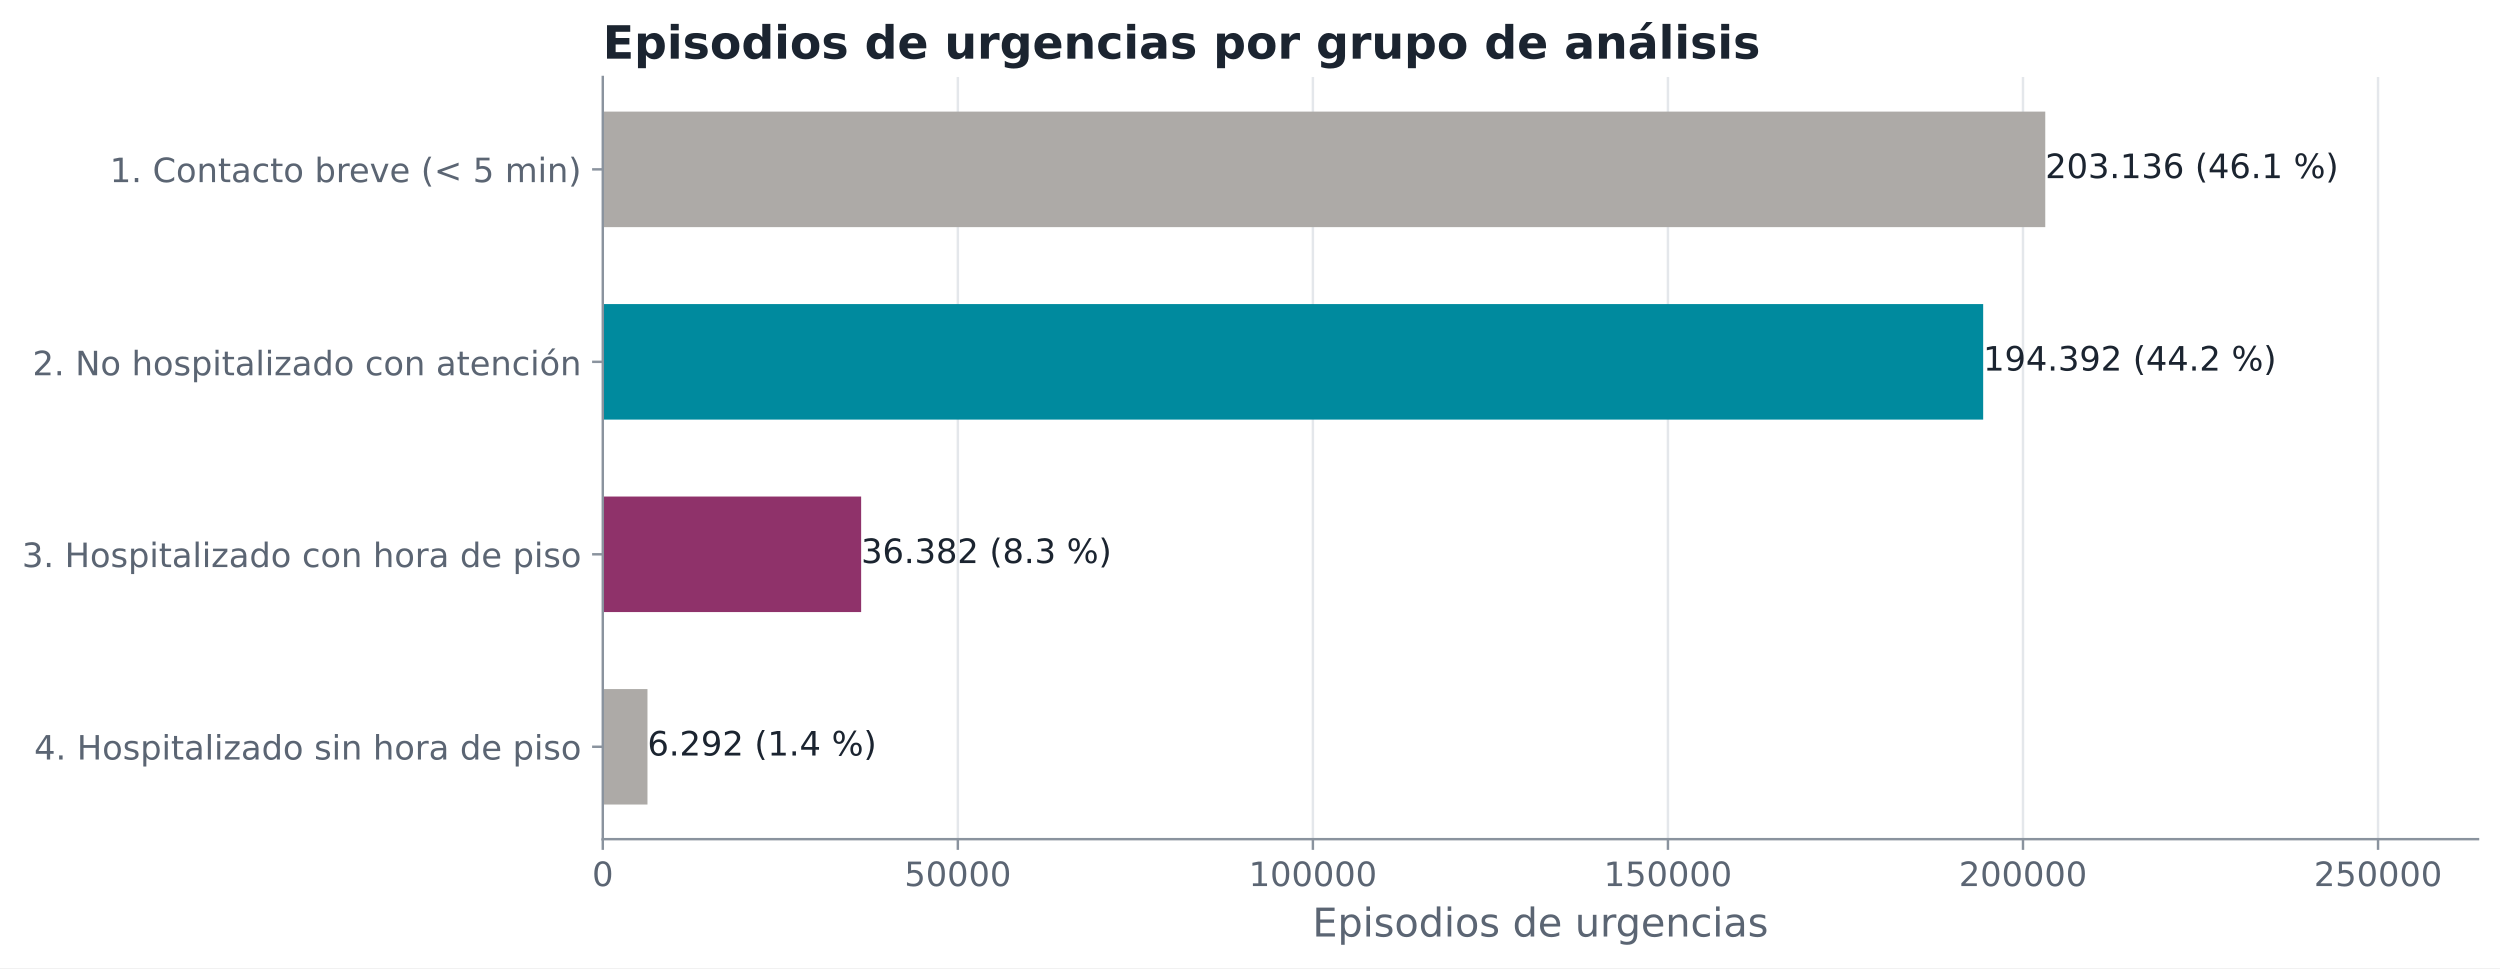
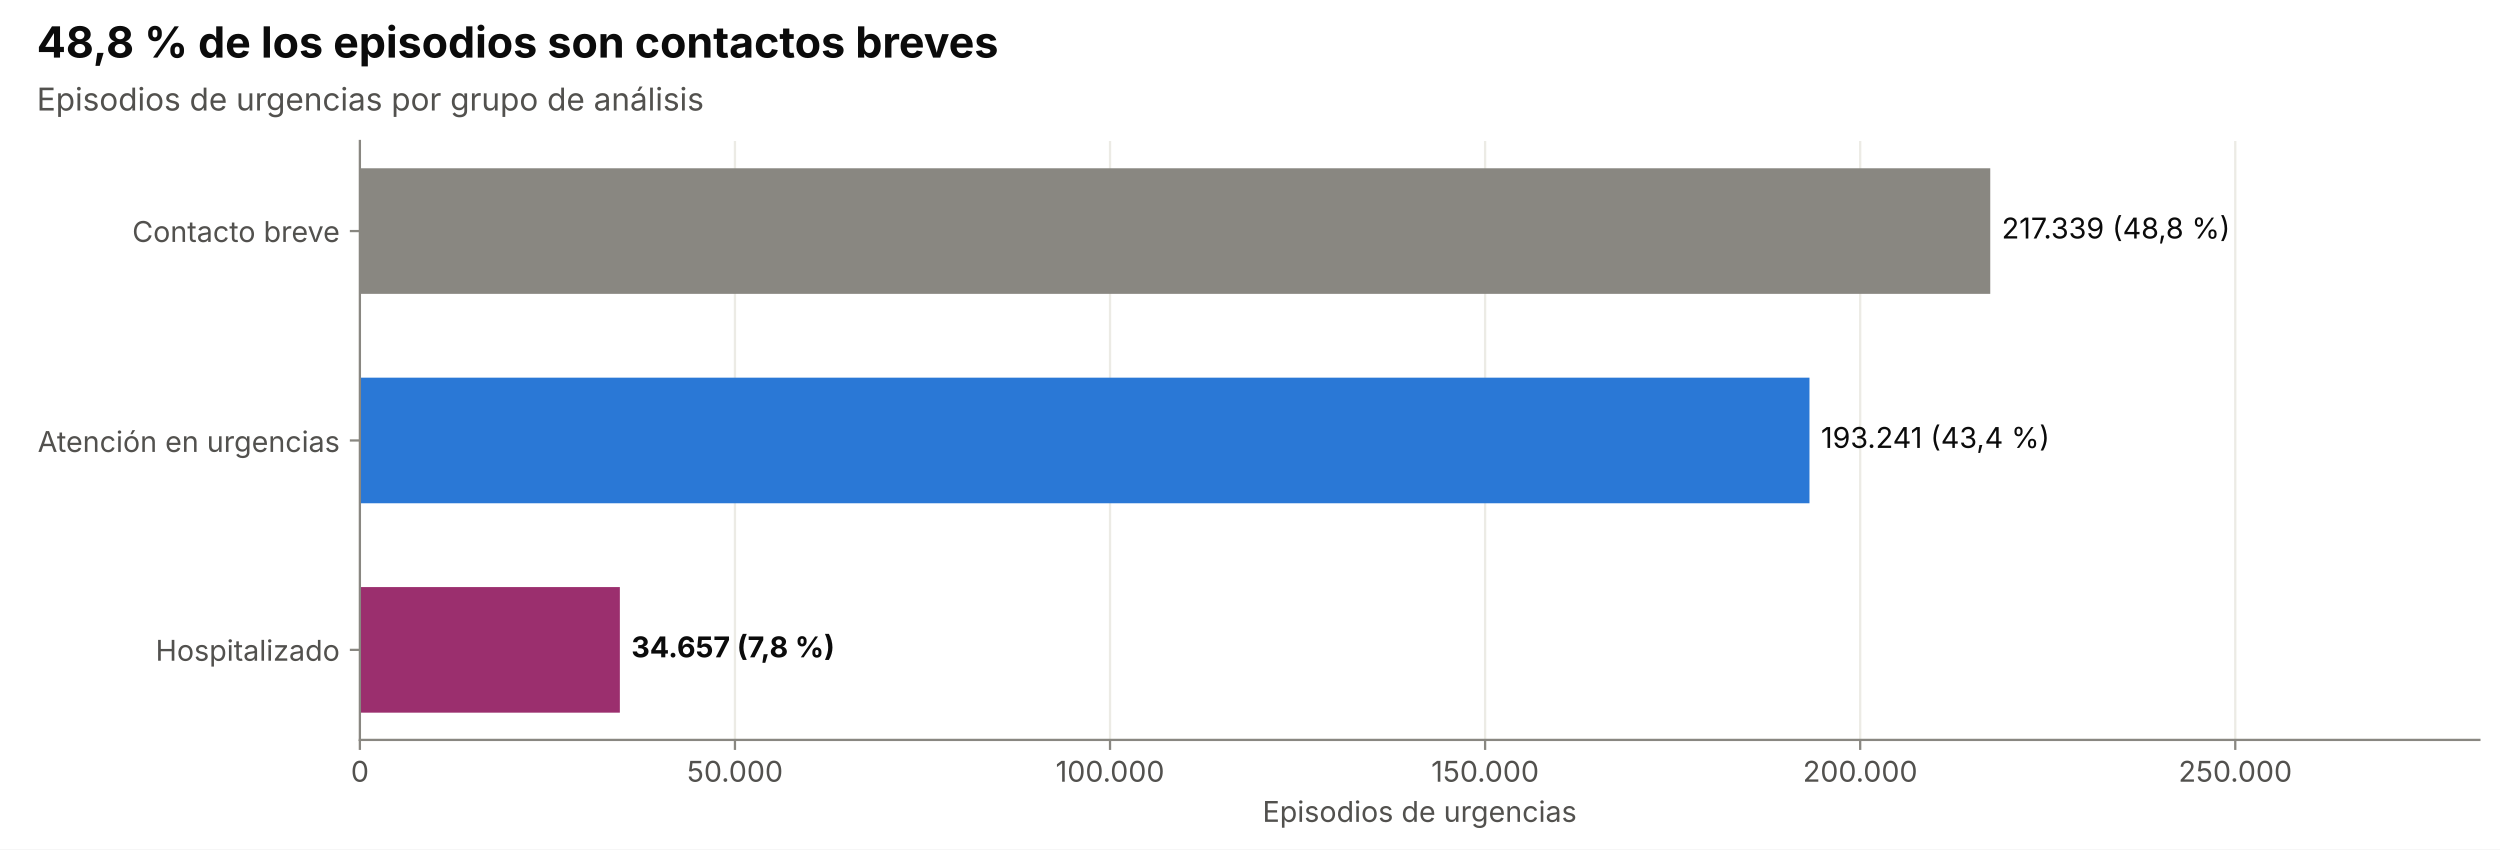
- <svg xmlns="http://www.w3.org/2000/svg" xmlns:xlink="http://www.w3.org/1999/xlink" width="818.307pt" height="316.879pt" viewBox="0 0 818.307 316.879" version="1.1">
+ <svg xmlns="http://www.w3.org/2000/svg" xmlns:xlink="http://www.w3.org/1999/xlink" width="872.4pt" height="296.4pt" viewBox="0 0 872.4 296.4" version="1.1">
  <defs>
    <style type="text/css">*{stroke-linejoin: round; stroke-linecap: butt}</style>
  </defs>
  <g id="figure_1">
    <g id="patch_1">
-       <path d="M 0 316.879  L 818.307 316.879  L 818.307 0  L 0 0  z " style="fill: #ffffff" />
+       <path d="M 0 296.4  L 872.4 296.4  L 872.4 0  L 0 0  z " style="fill: #ffffff" />
    </g>
    <g id="axes_1">
      <g id="patch_2">
-         <path d="M 197.307 274.678  L 811.107 274.678  L 811.107 25.198  L 197.307 25.198  z " style="fill: #ffffff" />
+         <path d="M 125.583 258.199  L 865.2 258.199  L 865.2 49.208  L 125.583 49.208  z " style="fill: #ffffff" />
      </g>
      <g id="matplotlib.axis_1">
        <g id="xtick_1">
          <g id="line2d_1">
-             <path d="M 197.307 274.678  L 197.307 25.198  " clip-path="url(#p24e633a207)" style="fill: none; stroke: #e4e7eb; stroke-width: 0.8; stroke-linecap: square" />
+             <path d="M 125.583 258.199  L 125.583 49.208  " clip-path="url(#p700875e617)" style="fill: none; stroke: #ecebe5; stroke-width: 0.8; stroke-linecap: square" />
          </g>
          <g id="line2d_2">
            <defs>
-               <path id="m6a58bb9132" d="M 0 0  L 0 3.5  " style="stroke: #8a939e; stroke-width: 0.8" />
+               <path id="ma37a8b2d79" d="M 0 0  L 0 3.5  " style="stroke: #898781; stroke-width: 0.8" />
            </defs>
            <g>
-               <use xlink:href="#m6a58bb9132" x="197.307" y="274.678" style="fill: #8a939e; stroke: #8a939e; stroke-width: 0.8" />
+               <use xlink:href="#ma37a8b2d79" x="125.583" y="258.199" style="fill: #898781; stroke: #898781; stroke-width: 0.8" />
            </g>
          </g>
          <g id="text_1">
-             <text style="font-size: 11px; font-family: 'DejaVu Sans', 'Bitstream Vera Sans', 'Computer Modern Sans Serif', 'Lucida Grande', 'Verdana', 'Geneva', 'Lucid', 'Arial', 'Helvetica', 'Avant Garde', sans-serif; text-anchor: middle; fill: #5b6573" x="197.307" y="290.035" transform="rotate(-0 197.307 290.0351)">0</text>
+             <text style="font-size: 10px; font-family: 'Inter', 'Segoe UI', 'DejaVu Sans', sans-serif; text-anchor: middle; fill: #52514e" x="125.583" y="272.796" transform="rotate(-0 125.5828 272.7964)">0</text>
          </g>
        </g>
        <g id="xtick_2">
          <g id="line2d_3">
-             <path d="M 313.523 274.678  L 313.523 25.198  " clip-path="url(#p24e633a207)" style="fill: none; stroke: #e4e7eb; stroke-width: 0.8; stroke-linecap: square" />
+             <path d="M 256.47 258.199  L 256.47 49.208  " clip-path="url(#p700875e617)" style="fill: none; stroke: #ecebe5; stroke-width: 0.8; stroke-linecap: square" />
          </g>
          <g id="line2d_4">
            <g>
-               <use xlink:href="#m6a58bb9132" x="313.523" y="274.678" style="fill: #8a939e; stroke: #8a939e; stroke-width: 0.8" />
+               <use xlink:href="#ma37a8b2d79" x="256.47" y="258.199" style="fill: #898781; stroke: #898781; stroke-width: 0.8" />
            </g>
          </g>
          <g id="text_2">
-             <text style="font-size: 11px; font-family: 'DejaVu Sans', 'Bitstream Vera Sans', 'Computer Modern Sans Serif', 'Lucida Grande', 'Verdana', 'Geneva', 'Lucid', 'Arial', 'Helvetica', 'Avant Garde', sans-serif; text-anchor: middle; fill: #5b6573" x="313.523" y="290.035" transform="rotate(-0 313.5232 290.0351)">50000</text>
+             <text style="font-size: 10px; font-family: 'Inter', 'Segoe UI', 'DejaVu Sans', sans-serif; text-anchor: middle; fill: #52514e" x="256.47" y="272.796" transform="rotate(-0 256.4696 272.7964)">50.000</text>
          </g>
        </g>
        <g id="xtick_3">
          <g id="line2d_5">
-             <path d="M 429.739 274.678  L 429.739 25.198  " clip-path="url(#p24e633a207)" style="fill: none; stroke: #e4e7eb; stroke-width: 0.8; stroke-linecap: square" />
+             <path d="M 387.356 258.199  L 387.356 49.208  " clip-path="url(#p700875e617)" style="fill: none; stroke: #ecebe5; stroke-width: 0.8; stroke-linecap: square" />
          </g>
          <g id="line2d_6">
            <g>
-               <use xlink:href="#m6a58bb9132" x="429.739" y="274.678" style="fill: #8a939e; stroke: #8a939e; stroke-width: 0.8" />
+               <use xlink:href="#ma37a8b2d79" x="387.356" y="258.199" style="fill: #898781; stroke: #898781; stroke-width: 0.8" />
            </g>
          </g>
          <g id="text_3">
-             <text style="font-size: 11px; font-family: 'DejaVu Sans', 'Bitstream Vera Sans', 'Computer Modern Sans Serif', 'Lucida Grande', 'Verdana', 'Geneva', 'Lucid', 'Arial', 'Helvetica', 'Avant Garde', sans-serif; text-anchor: middle; fill: #5b6573" x="429.739" y="290.035" transform="rotate(-0 429.7394 290.0351)">100000</text>
+             <text style="font-size: 10px; font-family: 'Inter', 'Segoe UI', 'DejaVu Sans', sans-serif; text-anchor: middle; fill: #52514e" x="387.356" y="272.796" transform="rotate(-0 387.3563 272.7964)">100.000</text>
          </g>
        </g>
        <g id="xtick_4">
          <g id="line2d_7">
-             <path d="M 545.956 274.678  L 545.956 25.198  " clip-path="url(#p24e633a207)" style="fill: none; stroke: #e4e7eb; stroke-width: 0.8; stroke-linecap: square" />
+             <path d="M 518.243 258.199  L 518.243 49.208  " clip-path="url(#p700875e617)" style="fill: none; stroke: #ecebe5; stroke-width: 0.8; stroke-linecap: square" />
          </g>
          <g id="line2d_8">
            <g>
-               <use xlink:href="#m6a58bb9132" x="545.956" y="274.678" style="fill: #8a939e; stroke: #8a939e; stroke-width: 0.8" />
+               <use xlink:href="#ma37a8b2d79" x="518.243" y="258.199" style="fill: #898781; stroke: #898781; stroke-width: 0.8" />
            </g>
          </g>
          <g id="text_4">
-             <text style="font-size: 11px; font-family: 'DejaVu Sans', 'Bitstream Vera Sans', 'Computer Modern Sans Serif', 'Lucida Grande', 'Verdana', 'Geneva', 'Lucid', 'Arial', 'Helvetica', 'Avant Garde', sans-serif; text-anchor: middle; fill: #5b6573" x="545.956" y="290.035" transform="rotate(-0 545.9556 290.0351)">150000</text>
+             <text style="font-size: 10px; font-family: 'Inter', 'Segoe UI', 'DejaVu Sans', sans-serif; text-anchor: middle; fill: #52514e" x="518.243" y="272.796" transform="rotate(-0 518.2431 272.7964)">150.000</text>
          </g>
        </g>
        <g id="xtick_5">
          <g id="line2d_9">
-             <path d="M 662.172 274.678  L 662.172 25.198  " clip-path="url(#p24e633a207)" style="fill: none; stroke: #e4e7eb; stroke-width: 0.8; stroke-linecap: square" />
+             <path d="M 649.13 258.199  L 649.13 49.208  " clip-path="url(#p700875e617)" style="fill: none; stroke: #ecebe5; stroke-width: 0.8; stroke-linecap: square" />
          </g>
          <g id="line2d_10">
            <g>
-               <use xlink:href="#m6a58bb9132" x="662.172" y="274.678" style="fill: #8a939e; stroke: #8a939e; stroke-width: 0.8" />
+               <use xlink:href="#ma37a8b2d79" x="649.13" y="258.199" style="fill: #898781; stroke: #898781; stroke-width: 0.8" />
            </g>
          </g>
          <g id="text_5">
-             <text style="font-size: 11px; font-family: 'DejaVu Sans', 'Bitstream Vera Sans', 'Computer Modern Sans Serif', 'Lucida Grande', 'Verdana', 'Geneva', 'Lucid', 'Arial', 'Helvetica', 'Avant Garde', sans-serif; text-anchor: middle; fill: #5b6573" x="662.172" y="290.035" transform="rotate(-0 662.1718 290.0351)">200000</text>
+             <text style="font-size: 10px; font-family: 'Inter', 'Segoe UI', 'DejaVu Sans', sans-serif; text-anchor: middle; fill: #52514e" x="649.13" y="272.796" transform="rotate(-0 649.1298 272.7964)">200.000</text>
          </g>
        </g>
        <g id="xtick_6">
          <g id="line2d_11">
-             <path d="M 778.388 274.678  L 778.388 25.198  " clip-path="url(#p24e633a207)" style="fill: none; stroke: #e4e7eb; stroke-width: 0.8; stroke-linecap: square" />
+             <path d="M 780.017 258.199  L 780.017 49.208  " clip-path="url(#p700875e617)" style="fill: none; stroke: #ecebe5; stroke-width: 0.8; stroke-linecap: square" />
          </g>
          <g id="line2d_12">
            <g>
-               <use xlink:href="#m6a58bb9132" x="778.388" y="274.678" style="fill: #8a939e; stroke: #8a939e; stroke-width: 0.8" />
+               <use xlink:href="#ma37a8b2d79" x="780.017" y="258.199" style="fill: #898781; stroke: #898781; stroke-width: 0.8" />
            </g>
          </g>
          <g id="text_6">
-             <text style="font-size: 11px; font-family: 'DejaVu Sans', 'Bitstream Vera Sans', 'Computer Modern Sans Serif', 'Lucida Grande', 'Verdana', 'Geneva', 'Lucid', 'Arial', 'Helvetica', 'Avant Garde', sans-serif; text-anchor: middle; fill: #5b6573" x="778.388" y="290.035" transform="rotate(-0 778.388 290.0351)">250000</text>
+             <text style="font-size: 10px; font-family: 'Inter', 'Segoe UI', 'DejaVu Sans', sans-serif; text-anchor: middle; fill: #52514e" x="780.017" y="272.796" transform="rotate(-0 780.0166 272.7964)">250.000</text>
          </g>
        </g>
        <g id="text_7">
-           <text style="font-size: 13px; font-family: 'DejaVu Sans', 'Bitstream Vera Sans', 'Computer Modern Sans Serif', 'Lucida Grande', 'Verdana', 'Geneva', 'Lucid', 'Arial', 'Helvetica', 'Avant Garde', sans-serif; text-anchor: middle; fill: #5b6573" x="504.207" y="306.556" transform="rotate(-0 504.207 306.5556)">Episodios de urgencias</text>
+           <text style="font-size: 10px; font-family: 'Inter', 'Segoe UI', 'DejaVu Sans', sans-serif; text-anchor: middle; fill: #52514e" x="495.391" y="286.797" transform="rotate(-0 495.3912 286.7972)">Episodios de urgencias</text>
        </g>
      </g>
      <g id="matplotlib.axis_2">
        <g id="ytick_1">
          <g id="line2d_13">
            <defs>
-               <path id="m9aca0e79ee" d="M 0 0  L -3.5 0  " style="stroke: #8a939e; stroke-width: 0.8" />
+               <path id="m9636dfc7c2" d="M 0 0  L -3.5 0  " style="stroke: #898781; stroke-width: 0.8" />
            </defs>
            <g>
-               <use xlink:href="#m9aca0e79ee" x="197.307" y="55.438" style="fill: #8a939e; stroke: #8a939e; stroke-width: 0.8" />
+               <use xlink:href="#m9636dfc7c2" x="125.583" y="80.629" style="fill: #898781; stroke: #898781; stroke-width: 0.8" />
            </g>
          </g>
          <g id="text_8">
-             <text style="font-size: 11px; font-family: 'DejaVu Sans', 'Bitstream Vera Sans', 'Computer Modern Sans Serif', 'Lucida Grande', 'Verdana', 'Geneva', 'Lucid', 'Arial', 'Helvetica', 'Avant Garde', sans-serif; text-anchor: end; fill: #5b6573" x="190.307" y="59.617" transform="rotate(-0 190.307 59.6168)">1. Contacto breve (&lt; 5 min)</text>
+             <text style="font-size: 10px; font-family: 'Inter', 'Segoe UI', 'DejaVu Sans', sans-serif; text-anchor: end; fill: #52514e" x="118.583" y="84.428" transform="rotate(-0 118.5828 84.42849)">Contacto breve</text>
          </g>
        </g>
        <g id="ytick_2">
          <g id="line2d_14">
            <g>
-               <use xlink:href="#m9aca0e79ee" x="197.307" y="118.438" style="fill: #8a939e; stroke: #8a939e; stroke-width: 0.8" />
+               <use xlink:href="#m9636dfc7c2" x="125.583" y="153.703" style="fill: #898781; stroke: #898781; stroke-width: 0.8" />
            </g>
          </g>
          <g id="text_9">
-             <text style="font-size: 11px; font-family: 'DejaVu Sans', 'Bitstream Vera Sans', 'Computer Modern Sans Serif', 'Lucida Grande', 'Verdana', 'Geneva', 'Lucid', 'Arial', 'Helvetica', 'Avant Garde', sans-serif; text-anchor: end; fill: #5b6573" x="190.307" y="122.837" transform="rotate(-0 190.307 122.8368)">2. No hospitalizado con atención</text>
+             <text style="font-size: 10px; font-family: 'Inter', 'Segoe UI', 'DejaVu Sans', sans-serif; text-anchor: end; fill: #52514e" x="118.583" y="157.702" transform="rotate(-0 118.5828 157.7023)">Atención en urgencias</text>
          </g>
        </g>
        <g id="ytick_3">
          <g id="line2d_15">
            <g>
-               <use xlink:href="#m9aca0e79ee" x="197.307" y="181.438" style="fill: #8a939e; stroke: #8a939e; stroke-width: 0.8" />
+               <use xlink:href="#m9636dfc7c2" x="125.583" y="226.777" style="fill: #898781; stroke: #898781; stroke-width: 0.8" />
            </g>
          </g>
          <g id="text_10">
-             <text style="font-size: 11px; font-family: 'DejaVu Sans', 'Bitstream Vera Sans', 'Computer Modern Sans Serif', 'Lucida Grande', 'Verdana', 'Geneva', 'Lucid', 'Arial', 'Helvetica', 'Avant Garde', sans-serif; text-anchor: end; fill: #5b6573" x="190.307" y="185.617" transform="rotate(-0 190.307 185.6168)">3. Hospitalizado con hora de piso</text>
-           </g>
-         </g>
-         <g id="ytick_4">
-           <g id="line2d_16">
-             <g>
-               <use xlink:href="#m9aca0e79ee" x="197.307" y="244.438" style="fill: #8a939e; stroke: #8a939e; stroke-width: 0.8" />
-             </g>
-           </g>
-           <g id="text_11">
-             <text style="font-size: 11px; font-family: 'DejaVu Sans', 'Bitstream Vera Sans', 'Computer Modern Sans Serif', 'Lucida Grande', 'Verdana', 'Geneva', 'Lucid', 'Arial', 'Helvetica', 'Avant Garde', sans-serif; text-anchor: end; fill: #5b6573" x="190.307" y="248.617" transform="rotate(-0 190.307 248.6168)">4. Hospitalizado sin hora de piso</text>
+             <text style="font-size: 10px; font-family: 'Inter', 'Segoe UI', 'DejaVu Sans', sans-serif; text-anchor: end; fill: #52514e" x="118.583" y="230.576" transform="rotate(-0 118.5828 230.5762)">Hospitalizado</text>
          </g>
        </g>
      </g>
      <g id="patch_3">
-         <path d="M 197.307 74.338  L 669.461 74.338  L 669.461 36.538  L 197.307 36.538  z " clip-path="url(#p24e633a207)" style="fill: #adaaa7" />
+         <path d="M 125.583 102.551  L 694.519 102.551  L 694.519 58.707  L 125.583 58.707  z " clip-path="url(#p700875e617)" style="fill: #898781" />
      </g>
      <g id="patch_4">
-         <path d="M 197.307 137.338  L 649.137 137.338  L 649.137 99.538  L 197.307 99.538  z " clip-path="url(#p24e633a207)" style="fill: #008a9e" />
+         <path d="M 125.583 175.625  L 631.437 175.625  L 631.437 131.781  L 125.583 131.781  z " clip-path="url(#p700875e617)" style="fill: #2a78d6" />
      </g>
      <g id="patch_5">
-         <path d="M 197.307 200.338  L 281.871 200.338  L 281.871 162.538  L 197.307 162.538  z " clip-path="url(#p24e633a207)" style="fill: #8f326a" />
+         <path d="M 125.583 248.699  L 216.306 248.699  L 216.306 204.855  L 125.583 204.855  z " clip-path="url(#p700875e617)" style="fill: #9b2f6e" />
      </g>
      <g id="patch_6">
-         <path d="M 197.307 263.338  L 211.932 263.338  L 211.932 225.538  L 197.307 225.538  z " clip-path="url(#p24e633a207)" style="fill: #adaaa7" />
+         <path d="M 125.583 258.199  L 125.583 49.208  " style="fill: none; stroke: #898781; stroke-width: 0.8; stroke-linejoin: miter; stroke-linecap: square" />
      </g>
      <g id="patch_7">
-         <path d="M 197.307 274.678  L 197.307 25.198  " style="fill: none; stroke: #8a939e; stroke-width: 0.8; stroke-linejoin: miter; stroke-linecap: square" />
+         <path d="M 125.583 258.199  L 865.2 258.199  " style="fill: none; stroke: #898781; stroke-width: 0.8; stroke-linejoin: miter; stroke-linecap: square" />
      </g>
-       <g id="patch_8">
-         <path d="M 197.307 274.678  L 811.107 274.678  " style="fill: none; stroke: #8a939e; stroke-width: 0.8; stroke-linejoin: miter; stroke-linecap: square" />
+       <g id="text_11">
+         <text style="font-size: 10px; font-family: 'Inter', 'Segoe UI', 'DejaVu Sans', sans-serif; text-anchor: start; fill: #0b0b0b" x="698.519" y="83.227" transform="rotate(-0 698.5187 83.22692)">217.339 (48,8 %)</text>
      </g>
      <g id="text_12">
-         <text style="font-size: 11px; font-family: 'DejaVu Sans', 'Bitstream Vera Sans', 'Computer Modern Sans Serif', 'Lucida Grande', 'Verdana', 'Geneva', 'Lucid', 'Arial', 'Helvetica', 'Avant Garde', sans-serif; text-anchor: start; fill: #1b2430" x="669.461" y="58.295" transform="rotate(-0 669.4609 58.29508)">  203.136 (46.1 %)</text>
+         <text style="font-size: 10px; font-family: 'Inter', 'Segoe UI', 'DejaVu Sans', sans-serif; text-anchor: start; fill: #0b0b0b" x="635.437" y="156.301" transform="rotate(-0 635.4366 156.3008)">193.241 (43,4 %)</text>
      </g>
      <g id="text_13">
-         <text style="font-size: 11px; font-family: 'DejaVu Sans', 'Bitstream Vera Sans', 'Computer Modern Sans Serif', 'Lucida Grande', 'Verdana', 'Geneva', 'Lucid', 'Arial', 'Helvetica', 'Avant Garde', sans-serif; text-anchor: start; fill: #1b2430" x="649.137" y="121.295" transform="rotate(-0 649.137 121.2951)">  194.392 (44.2 %)</text>
+         <text style="font-weight: 700; font-size: 10px; font-family: 'Inter', 'Segoe UI', 'DejaVu Sans', sans-serif; text-anchor: start; fill: #0b0b0b" x="220.306" y="229.375" transform="rotate(-0 220.3057 229.3746)">34.657 (7,8 %)</text>
      </g>
-       <g id="text_14">
-         <text style="font-size: 11px; font-family: 'DejaVu Sans', 'Bitstream Vera Sans', 'Computer Modern Sans Serif', 'Lucida Grande', 'Verdana', 'Geneva', 'Lucid', 'Arial', 'Helvetica', 'Avant Garde', sans-serif; text-anchor: start; fill: #1b2430" x="281.871" y="184.295" transform="rotate(-0 281.8706 184.2951)">  36.382 (8.3 %)</text>
-       </g>
-       <g id="text_15">
-         <text style="font-size: 11px; font-family: 'DejaVu Sans', 'Bitstream Vera Sans', 'Computer Modern Sans Serif', 'Lucida Grande', 'Verdana', 'Geneva', 'Lucid', 'Arial', 'Helvetica', 'Avant Garde', sans-serif; text-anchor: start; fill: #1b2430" x="211.932" y="247.295" transform="rotate(-0 211.9317 247.2951)">  6.292 (1.4 %)</text>
-       </g>
-       <g id="text_16">
-         <text style="font-weight: 700; font-size: 15px; font-family: 'DejaVu Sans', 'Bitstream Vera Sans', 'Computer Modern Sans Serif', 'Lucida Grande', 'Verdana', 'Geneva', 'Lucid', 'Arial', 'Helvetica', 'Avant Garde', sans-serif; text-anchor: start; fill: #1b2430" x="197.307" y="19.198" transform="rotate(-0 197.307 19.19766)">Episodios de urgencias por grupo de análisis</text>
-       </g>
+     </g>
+     <g id="subtitulo_hallazgo">
+       <text style="font-size: 11px; font-family: 'Inter', 'Segoe UI', 'DejaVu Sans', sans-serif; text-anchor: start; fill: #52514e" x="12.84" y="38.564" transform="rotate(-0 12.83976 38.56445)">Episodios de urgencias por grupo de análisis</text>
+     </g>
+     <g id="titulo_hallazgo">
+       <text style="font-weight: 700; font-size: 15px; font-family: 'Inter', 'Segoe UI', 'DejaVu Sans', sans-serif; fill: #0b0b0b" transform="translate(12.83976 20.09912)">48,8 % de los episodios son contactos breves</text>
+       <text style="font-weight: 700; font-size: 15px; font-family: 'Inter', 'Segoe UI', 'DejaVu Sans', sans-serif; fill: #0b0b0b" transform="translate(12.83976 38.10205)" />
    </g>
  </g>
  <defs>
-     <clipPath id="p24e633a207">
-       <rect x="197.307" y="25.198" width="613.8" height="249.48" />
+     <clipPath id="p700875e617">
+       <rect x="125.583" y="49.208" width="739.617" height="208.991" />
    </clipPath>
  </defs>
</svg>
